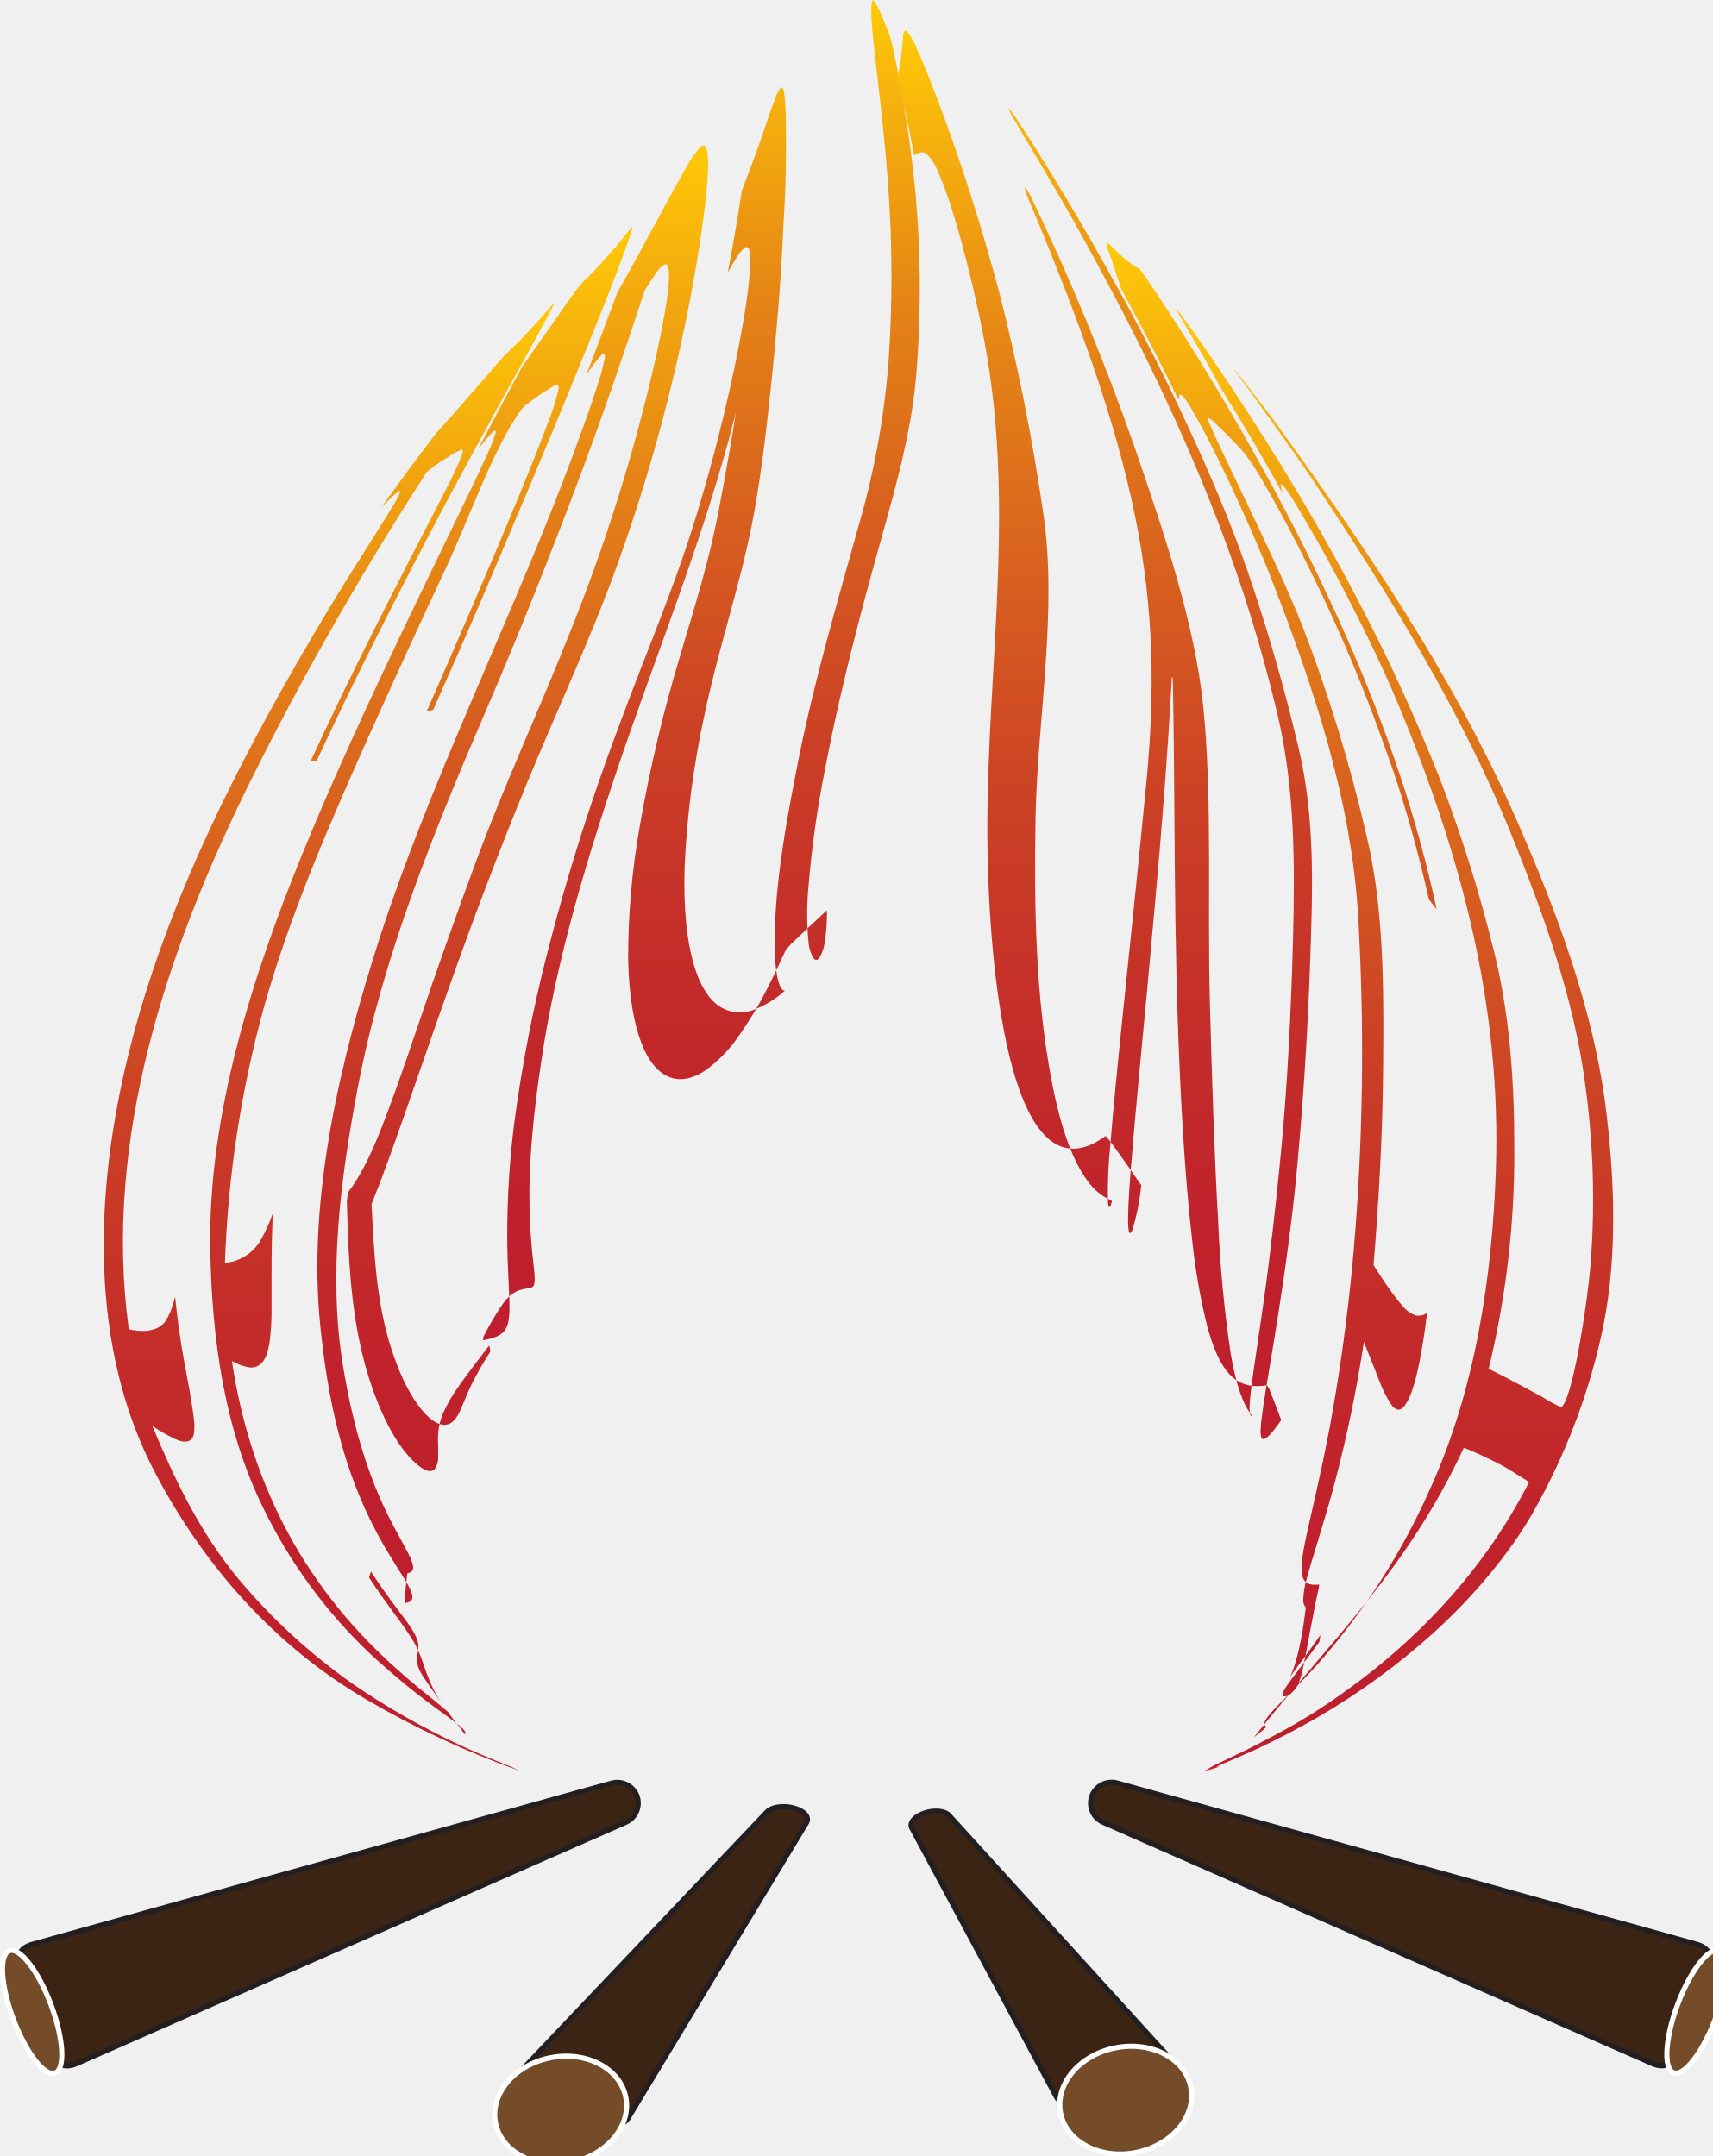
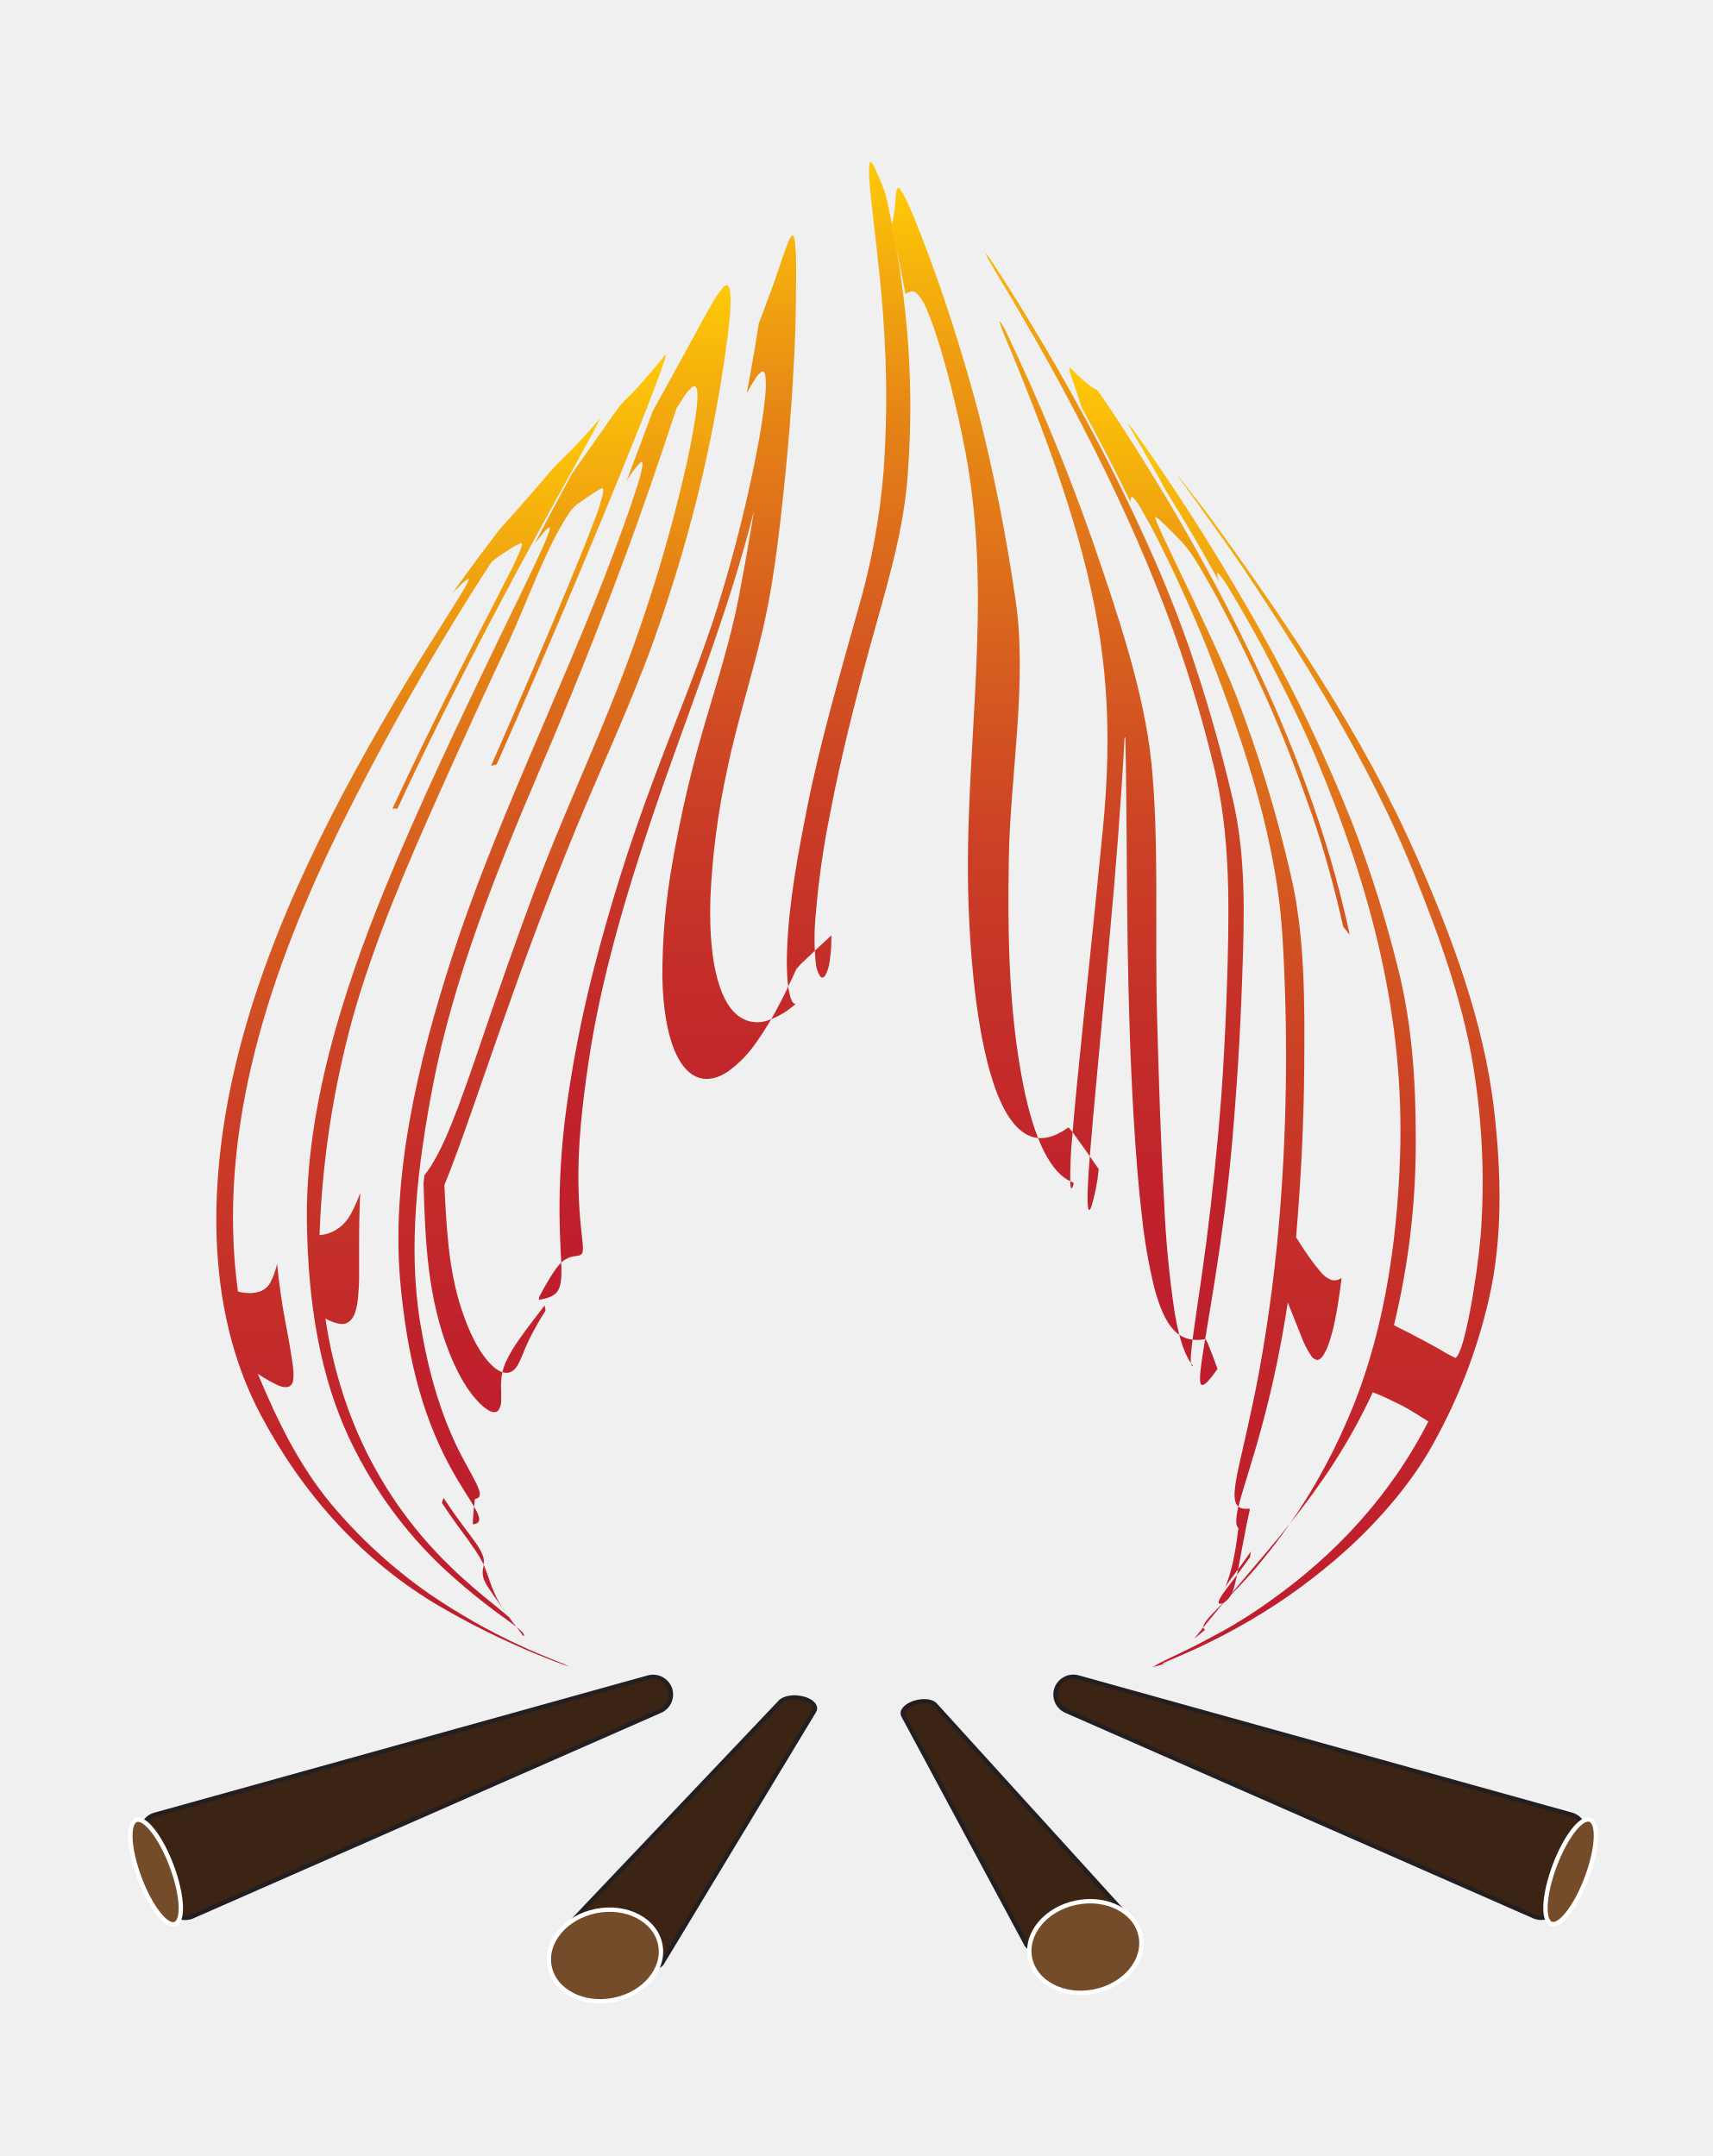
- <svg xmlns="http://www.w3.org/2000/svg" xmlns:xlink="http://www.w3.org/1999/xlink" id="Layer_1" data-name="Layer 1" viewBox="0 0 333.61 420">
+ <svg xmlns="http://www.w3.org/2000/svg" xmlns:xlink="http://www.w3.org/1999/xlink" id="Layer_1" data-name="Layer 1" viewBox="0 0 392.39 494">
  <defs>
    <style>.cls-1{fill:url(#linear-gradient);}.cls-2{fill:url(#linear-gradient-2);}.cls-3{fill:url(#linear-gradient-3);}.cls-4{fill:url(#linear-gradient-4);}.cls-5{fill:url(#linear-gradient-5);}.cls-6{fill:url(#linear-gradient-6);}.cls-7{fill:url(#linear-gradient-7);}.cls-8{fill:#3c2415;stroke:#231f20;}.cls-8,.cls-9{stroke-miterlimit:10;}.cls-9{fill:#754c29;stroke:#fff;}</style>
-     <linearGradient id="linear-gradient" x1="64.08" y1="345.01" x2="64.08" y2="58.99" gradientUnits="userSpaceOnUse">
+     <linearGradient id="linear-gradient" x1="93.47" y1="382.01" x2="93.47" y2="95.99" gradientUnits="userSpaceOnUse">
      <stop offset="0" stop-color="#be1e2d" />
      <stop offset="0.15" stop-color="#c0222c" />
      <stop offset="0.3" stop-color="#c42e29" />
      <stop offset="0.46" stop-color="#cc4225" />
      <stop offset="0.61" stop-color="#d75f1f" />
      <stop offset="0.77" stop-color="#e58316" />
      <stop offset="0.92" stop-color="#f5b00d" />
      <stop offset="1" stop-color="#ffc907" />
    </linearGradient>
-     <linearGradient id="linear-gradient-2" x1="82.02" y1="337.9" x2="82.02" y2="44.29" xlink:href="#linear-gradient" />
-     <linearGradient id="linear-gradient-3" x1="99.91" y1="312.27" x2="99.91" y2="28.31" xlink:href="#linear-gradient" />
-     <linearGradient id="linear-gradient-4" x1="136.59" y1="260.8" x2="136.59" y2="0" xlink:href="#linear-gradient" />
-     <linearGradient id="linear-gradient-5" x1="215.17" y1="280.31" x2="215.17" y2="6.06" xlink:href="#linear-gradient" />
-     <linearGradient id="linear-gradient-6" x1="247.66" y1="330.42" x2="247.66" y2="47.36" xlink:href="#linear-gradient" />
-     <linearGradient id="linear-gradient-7" x1="271.62" y1="345.02" x2="271.62" y2="60.2" xlink:href="#linear-gradient" />
+     <linearGradient id="linear-gradient-2" x1="111.41" y1="374.9" x2="111.41" y2="81.29" xlink:href="#linear-gradient" />
+     <linearGradient id="linear-gradient-3" x1="129.3" y1="349.28" x2="129.3" y2="65.31" xlink:href="#linear-gradient" />
+     <linearGradient id="linear-gradient-4" x1="165.98" y1="297.8" x2="165.98" y2="37" xlink:href="#linear-gradient" />
+     <linearGradient id="linear-gradient-5" x1="244.56" y1="317.31" x2="244.56" y2="43.06" xlink:href="#linear-gradient" />
+     <linearGradient id="linear-gradient-6" x1="277.05" y1="367.42" x2="277.05" y2="84.37" xlink:href="#linear-gradient" />
+     <linearGradient id="linear-gradient-7" x1="301.01" y1="382.02" x2="301.01" y2="97.2" xlink:href="#linear-gradient" />
  </defs>
-   <path class="cls-1" d="M64,118.69c2.55-4.24,4.87-7.9,6.75-10.88s3.43-5.43,4.6-7.33,2-3.22,2.33-4,.37-1,0-.78a8.29,8.29,0,0,0-1.23,1c-.57.54-1.28,1.24-2.14,2.09,4.08-5.71,6.22-8.61,10.74-14.53q2.87-3.15,5.1-5.72c1.49-1.7,2.81-3.24,4-4.59s2.09-2.45,2.81-3.26,1.25-1.4,1.6-1.72c1-1,2.07-2,3.15-3.11s2.06-2.18,2.92-3.13,1.61-1.8,2.23-2.52,1-1.14,1.08-1.25c.28-.27-.26.81-1.57,3.24S102.9,68.6,100,73.84c-1.16,2.09-3.43,6.18-6.64,12.07s-6.78,12.52-10.57,19.77-7.6,14.68-11.34,22.22-7,14.32-9.83,20.44l-1.15,0c1.64-3.56,3.25-6.95,4.78-10.15s3-6.24,4.44-9.13c4.12-8.36,7.75-15.45,10.6-21S85.41,98.22,87,95.05a65.66,65.66,0,0,0,2.92-6.26c.34-1,.27-1.35-.2-1.12-.32.15-.66.3-1,.47a10.55,10.55,0,0,0-.94.56l-2.35,1.51-.42.26c-.14.09-.31.21-.5.36s-.39.32-.6.49-.48.37-.77.62a603.47,603.47,0,0,0-34.44,60.39c-16.12,32.59-28.68,69.6-23.62,106.61a11.42,11.42,0,0,0,3.15.33,7,7,0,0,0,2.33-.53,4.4,4.4,0,0,0,2.06-2,17.74,17.74,0,0,0,1.48-4.16c.46,4.68,1.07,8.67,1.68,12.12.5,2.85,1,5.2,1.3,7.12s.58,3.47.69,4.67a10,10,0,0,1,0,2.79A1.81,1.81,0,0,1,37,280.6c-.67.39-1.62.31-2.89-.27a33.73,33.73,0,0,1-4.45-2.56c4.45,10.65,9.34,20.78,16.65,29.65a115.89,115.89,0,0,0,22.54,20.71A145.19,145.19,0,0,0,89.68,340c5.73,2.64,9.64,4,10.5,4.47.51.26.71.36,1,.49h0A175.68,175.68,0,0,1,71.4,331.1c-17.77-10.37-31.49-25.88-41-43.83-13.24-24.89-11.93-55.36-5.4-81.82C32.4,175.25,47.5,146.18,64,118.69Z" />
-   <path class="cls-2" d="M85.24,108.7c2.17-4.49,4.09-8.42,5.67-11.71S93.76,91,94.67,89a43,43,0,0,0,1.75-4.22c.25-.81.19-1.09-.19-.83a7.62,7.62,0,0,0-1.15,1.16c-.53.61-1.16,1.38-1.92,2.32,3.29-6.26,5-9.45,8.54-16,1.65-2.31,3.13-4.41,4.43-6.27s2.47-3.54,3.49-5,1.86-2.66,2.53-3.54a17,17,0,0,1,1.55-1.85q1.56-1.44,3.17-3.23c1.08-1.19,2-2.3,2.91-3.3s1.59-1.9,2.19-2.67,1-1.2,1.06-1.3c.3-.3,0,.87-.93,3.45s-2.47,6.73-4.68,12.28c-.89,2.22-2.62,6.55-5.16,12.78s-5.43,13.22-8.64,20.84S97.1,109.09,93.7,117s-6.5,14.91-9.32,21.26l-1.27.32c1.62-3.7,3.16-7.23,4.61-10.56s2.83-6.52,4.12-9.54c3.76-8.74,6.9-16.19,9.29-22S105.36,86,106.6,82.68a47.69,47.69,0,0,0,2.13-6.59c.18-1,0-1.41-.51-1.12-.75.43-1.41.86-2,1.22s-1.14.75-1.68,1.13l-.63.45c-.3.21-.62.45-1,.73a6.91,6.91,0,0,0-1.34,1.22c-5.54,7.7-9.93,20.71-14.78,31.07-5.18,11.06-10.3,22.23-15.29,33.36-7.64,17.07-15.18,34.55-20.12,52.15A216,216,0,0,0,43.81,246a8.17,8.17,0,0,0,2.69-.65A8.93,8.93,0,0,0,51,241.18a33.49,33.49,0,0,0,2.14-4.83c-.21,4.56-.25,8.46-.25,11.84,0,2.81,0,5.16,0,7.12s-.11,3.6-.25,5a16.34,16.34,0,0,1-.6,3.26,5.09,5.09,0,0,1-1,1.87,2.76,2.76,0,0,1-2.54.92,9.84,9.84,0,0,1-3.33-1.23,106.81,106.81,0,0,0,4.14,17.64,97.25,97.25,0,0,0,7.84,17.76A96,96,0,0,0,67.33,315a103.33,103.33,0,0,0,9.8,10c2.89,2.6,5.2,4.44,6.91,5.82s2.72,2.23,3.34,2.81c-.64-.82-1.22-1.62-1.72-2.4a23.73,23.73,0,0,1-1.2-2.1,24.84,24.84,0,0,1-1.09-2.45c-.3-.77-.6-1.6-.9-2.5-.21-.59-.43-1.23-.7-1.9a18.08,18.08,0,0,0-1.21-2.48c-.59-1-1.44-2.28-2.77-4.12s-3.28-4.35-5.91-8.36c.14-.45.22-.68.37-1.16,3.82,5.8,6.31,8.7,7.62,10.67s1.61,3,1.63,3.9a17.57,17.57,0,0,1-.28,2.19,4.6,4.6,0,0,0,.34,2.09,10.41,10.41,0,0,0,1,1.81c.41.62.86,1.27,1.33,1.94l1.46,2.06c.5.71,1,1.46,1.59,2.24s1,1.45,1.67,2.25,1.25,1.61,1.8,2.38l.18.14c.4-.44-.53-1.34-3.75-3.68a143.11,143.11,0,0,1-15.14-12.36,98.39,98.39,0,0,1-20.44-28.05c-7.52-15.37-10-32.65-10.31-50.49-.43-25.94,8.12-52.83,17.81-76.58C66.57,147.49,76,127.84,85.24,108.7Z" />
-   <path class="cls-3" d="M109.22,94.88c1.8-4.64,3.3-8.73,4.53-12.14s2.17-6.22,2.83-8.35a33,33,0,0,0,1.19-4.55c.13-.89,0-1.18-.43-.89a21.82,21.82,0,0,0-3.2,4.24c2.4-6.31,3.62-9.54,6.07-16.13q2.28-4.05,4.73-8.53L129.56,40c1.46-2.7,2.76-5.08,3.93-7.11a21.49,21.49,0,0,1,2.83-4.14c1-1,1.48-.18,1.59,2.32s-.31,7.31-1.28,14.11S134.05,61,131.57,71.7a342.38,342.38,0,0,1-11.14,37.79c-5.27,14.71-12,29-17.89,43.31-5.11,12.46-10,25.22-14.53,38-3.74,10.46-6.62,18.95-9.14,26.12s-4.58,12.94-6.5,17.64c.5,9.62.9,19.22,3.93,28.43,1.93,5.86,3.93,9.23,5.56,11.3s2.94,2.89,3.94,3.16a2.48,2.48,0,0,0,2.36-.49,5.25,5.25,0,0,0,1.15-1.52c.32-.6.6-1.27.88-1.95s.59-1.43.92-2.2.72-1.57,1.16-2.43,1-1.83,1.47-2.68,1.09-1.79,1.74-2.83a3.49,3.49,0,0,0-.21-1.24c-2.25,3-4.18,5.44-5.7,7.62a31.9,31.9,0,0,0-3.25,5.51,12.27,12.27,0,0,0-.71,2.21,12,12,0,0,0-.28,2.12,17.32,17.32,0,0,0,0,2c0,.66.06,1.33,0,2a4,4,0,0,1-.68,2.66c-.55.55-1.61.61-3.48-1s-4.73-4.9-7.66-12.17c-5-12.52-5.59-25.54-5.95-38.93.07-.73.11-1.1.2-1.84,2-2.49,4.05-6.37,6.22-11.77s4.52-12.14,7.43-20.75c3.64-10.76,7.44-21.54,11.39-32.17,5.46-14.72,12.2-29.28,17.94-43.73a351.8,351.8,0,0,0,17.09-54.61c2.79-12.82,3.27-19.13,1.24-17.53a7.81,7.81,0,0,0-1.48,1.72c-.55.81-1.2,1.83-2,3.07-4,12.17-8.15,24.32-12.63,36.27-5.72,15.27-11.82,30.57-18.25,45.5-10.21,23.7-20.21,48.27-25,73.45-3.41,17.85-5.82,36.78-2.89,54.44,1.72,10.37,4.5,21,9.59,30.66,3.35,6.35,5.49,9.19,2.93,9.65-.29,2.26-.38,3.34-.49,5.41,0,.15,0,.23.07.38,3.73-.53-.64-4.63-5.28-13.22-7-12.93-9.82-26.68-11.26-40.81-2.56-25.18,4-52.06,11.66-75.82C83.54,153.22,97.87,124.12,109.22,94.88Z" />
-   <path class="cls-4" d="M152.46,46.54C152,56,151.2,65.48,150.21,74.85s-2.08,18.9-3.88,27.9c-2.42,12-6.63,24.48-9.11,36.48a175,175,0,0,0-3.88,29.71c-.23,8,.43,14.11,1.67,18.55s3,7.11,5.06,8.51a7.19,7.19,0,0,0,6.48.8,18.62,18.62,0,0,0,6.36-3.85c-1.19.36-2.28-4.06-2-12,.39-11.18,2.51-22.35,4.66-33.19,3-15,7.4-30,11.49-44.73a158.44,158.44,0,0,0,6-32.52,240.93,240.93,0,0,0,.42-25.26c-.27-7.44-.83-14-1.37-19.29-.47-4.51-.93-8.43-1.29-11.64s-.67-5.88-.87-7.95a40.14,40.14,0,0,1-.25-4.59c0-1,.17-1.89.41-1.71.58.44,1.64,2.84,3.24,7,.19.73.29,1.09.47,1.81a246.48,246.48,0,0,1,4.5,28.8,206,206,0,0,1,.28,33.59c-.9,13.84-5.17,27-8.82,40.4-3.4,12.49-6.64,25.28-9.07,38.11a198.12,198.12,0,0,0-3.24,22.94,55.32,55.32,0,0,0,0,10.68,7.31,7.31,0,0,0,1,3.29c.38.48.8.39,1.2-.19a8.73,8.73,0,0,0,1-3.18,33.47,33.47,0,0,0,.39-6c-2.87,2.66-4.27,4-7,6.59l-1,1.12c-1,2.19-2.28,4.94-3.85,8a72.48,72.48,0,0,1-5.36,8.84,27,27,0,0,1-6.49,6.67c-2.3,1.52-4.63,2.11-6.79,1.35s-4.15-2.87-5.63-6.68-2.45-9.21-2.59-16.33a146.3,146.3,0,0,1,2.27-26,284.91,284.91,0,0,1,8-33.64c2.67-9,5.51-18.08,7.29-27.41,1.37-7.17,2.55-13.84,3.42-19.49-6,24-15.46,46.83-23.26,70-6.12,18.13-11.79,37.22-14.6,56.1-1.43,9.59-2.59,19.55-2.31,29.42.18,6.45.75,10.1.94,12.22.13,1.49,0,2.11-.19,2.45a1.65,1.65,0,0,1-1.16.47,7.21,7.21,0,0,0-1.61.33,5.56,5.56,0,0,0-1.71,1,10.62,10.62,0,0,0-1.72,2c-.57.83-1.2,1.83-1.88,3l-.61,1.07c-.12.21-.26.48-.43.8l-.65,1.23c0,.26,0,.4-.09.66,1.94-.34,3.35-.79,4.18-1.82s1.06-2.68,1-5.49-.39-6.78-.43-12.5a174.06,174.06,0,0,1,1.34-22.33,283.07,283.07,0,0,1,6.51-33.52,417.19,417.19,0,0,1,13.75-43.58c4.79-13.05,10.43-26.1,14.63-39.48,2.91-9.28,5.44-18.87,7.51-28.38,1-4.59,1.78-8.63,2.34-12s.92-6.14,1.1-8.26A19.91,19.91,0,0,0,146,49c-.15-.83-.47-1.07-1-.71a6.25,6.25,0,0,0-1.33,1.57c-.53.79-1.16,1.87-1.92,3.22,1.17-6.21,1.72-9.39,2.74-15.94,1.15-3,2.13-5.66,3-8s1.52-4.43,2.1-6.11,1.06-3,1.47-4a5.91,5.91,0,0,1,1-1.93c.3-.26.52.09.67,1.05a41.49,41.49,0,0,1,.33,5c.05,2.35.05,5.52,0,9.43S152.76,41.1,152.46,46.54Z" />
-   <path class="cls-5" d="M247.21,270.56c-.17-.28-.25-.43-.43-.72-3.23.55-5.53-.21-7.36-2.19s-3.21-5.23-4.36-9.57a122.63,122.63,0,0,1-2.83-16.27c-.77-6.45-1.39-14-1.9-22.57-.79-13.31-1.19-26.66-1.39-40-.24-15.72-.18-31.46-.52-47.18l-.17-.16c-.82,15.08-2,30.13-3.38,45.16Q223.49,192.53,222,208c-.78,8.31-1.37,14.9-1.76,19.87s-.57,8.49-.51,10.46.36,2.43.83,1.24a43.38,43.38,0,0,0,1.72-8.69c-2.29-3.35-3.5-5.06-6.08-8.59l-.86-1c-20.9,15.32-22.69-45.11-22.9-51.55-1.18-34.55,5.92-68.39-.73-103.37-1.09-5.68-2.25-10.75-3.33-15s-2.15-8-3.11-11a65.7,65.7,0,0,0-2.59-7,10,10,0,0,0-2.08-3.28,1.46,1.46,0,0,0-1.22-.43,3.52,3.52,0,0,0-1.33.61c-1.12-5.87-1.77-8.89-3.25-15.13a43.42,43.42,0,0,0,1-7.13c.12-1.72.34-2.41.89-1.88a16.05,16.05,0,0,1,2.12,3.89c1,2.18,2.32,5.46,3.94,9.76s3.57,9.72,5.64,16.08,4.34,13.88,6.53,22.23a413.1,413.1,0,0,1,8.21,41.42c3,19.15-1.13,40.88-1.44,60.13-.26,16.92-.05,34.59,3.25,51.47,2.52,12.94,6.43,20.78,11.39,22.63l.24.29c-.35,1.36-.67,1.61-.78,0a91.49,91.49,0,0,1,.47-11c.47-6,1.3-14.43,2.5-26.06,1.52-14.72,3.06-29.48,4.49-44.18,1.77-18.26,1.48-34.24-2.1-51.9-4-19.74-11.31-39-19.08-57.95-1.07-2.48-1.8-4.22-2.15-5.21s-.44-1.38-.25-1.2a10,10,0,0,1,1.14,1.81,473.47,473.47,0,0,1,20.09,48.51c5.71,16.59,11.85,34.63,13.48,50.95,1.79,17.91.75,38.59,1.28,57.85.39,14.13.81,28.31,1.61,42.43a239.69,239.69,0,0,0,2.46,25.75c1.06,6.09,2.37,9.73,4.07,11.88l.08.16c-.56.06-.65-1.29-.26-4.72s1.26-8.86,2.36-16.56c1.42-9.92,2.54-20,3.5-29.9,1.33-13.84,2-28,2.37-41.82.36-14.88.38-29.39-3.09-44A293.84,293.84,0,0,0,237.37,102c-2.5-6.52-5.36-13.38-8.63-20.57s-6.72-14.25-10.24-21-7-13.21-10.39-19.13-6.26-10.8-8.52-14.5c-1.07-1.85-1.62-2.78-2.73-4.66-.16-.36-.28-.64-.35-.84s0-.23.08-.09c.35.37,1.41,1.92,3.15,4.61s4.25,6.69,7.38,11.88,6.95,11.77,11.16,19.44c4.71,8.57,9.18,17.44,13.28,26.29s8.16,18.37,11.39,27.69a358.34,358.34,0,0,1,10,34.68c3.22,13.51,2.72,27.46,2.25,41.15-.45,13.1-1.27,26.27-2.45,39.35-.9,9.91-2.24,19.93-3.79,29.77-1.26,8.05-2.34,14-2.93,18s-.69,5.94-.11,6.24,1.82-1.09,3.63-3.66C248.67,274.27,248.22,273.06,247.21,270.56Z" />
-   <path class="cls-6" d="M247.75,113.08c-2.22-5.73-4.53-10.9-6.53-15.28s-3.8-8.07-5.28-11-2.71-5.15-3.62-6.7a16.59,16.59,0,0,0-2-3c-.28-.27-.47-.32-.57-.14a2.65,2.65,0,0,0-.2.94c-4.07-8.35-6.29-12.65-11.12-21.5-.5-1.59-1-3-1.39-4.23s-.79-2.28-1.09-3.14a4.62,4.62,0,0,1-.38-1.62c.05-.21.26-.11.66.3a37.12,37.12,0,0,0,2.7,2.57c.69.57,1.26,1,1.71,1.34a3.53,3.53,0,0,0,.93.56.82.82,0,0,1,.41.23c.3.32,1.81,2.48,4.4,6.42s6.39,9.83,10.92,17.4c1.81,3,5.29,8.92,9.83,17.21,4.89,8.94,9.53,18.24,13.72,27.5a309.41,309.41,0,0,1,11.76,29.86,246,246,0,0,1,7.22,26.35l-1.52-1.93c-1-4.53-2.1-8.9-3.27-13.06s-2.38-8.24-3.69-12c-3.32-9.62-7-19.29-11.25-28.63-3.49-7.73-6.73-14.21-9.3-19.06s-4.6-8.38-5.9-10.49a32.76,32.76,0,0,0-3-4.26c-.88-.94-1.67-1.76-2.33-2.44s-1.28-1.3-1.85-1.86l-.67-.65c-.31-.31-.62-.59-.91-.83a7.53,7.53,0,0,0-.91-.6c-.52.54,13,26.78,18.4,40.49a302.89,302.89,0,0,1,12.65,41.47c3.32,14,3.23,29.77,3.12,44.21-.1,13-.78,25.91-1.87,38.94,1.23,1.93,2.26,3.51,3.16,4.76a39.48,39.48,0,0,0,2.46,3.15,5.74,5.74,0,0,0,2.49,1.86,2.69,2.69,0,0,0,2.32-.48c-.45,3.89-1,7.15-1.55,9.87A38.31,38.31,0,0,1,275,271a10.88,10.88,0,0,1-1.4,2.82c-.46.59-.89.84-1.32.78a2.07,2.07,0,0,1-1.26-.93,22.52,22.52,0,0,1-2.37-4.7c-.86-2.16-1.83-4.66-3-7.55-.63,4.17-1.45,8.88-2.46,13.75s-2.11,9.51-3.24,13.75-2.24,7.95-3.21,11.11-1.72,5.57-2.21,7.46a16.57,16.57,0,0,0-.69,4.05,2.26,2.26,0,0,0,.5,1.64c-.15,1.19-.3,2.3-.46,3.37s-.32,2-.49,2.87c-.23,1.2-.48,2.3-.75,3.31s-.57,2-.89,2.83a10.11,10.11,0,0,1-.53,1.23c-.12.24-.17.27,0,0s.58-.88,1.46-2.08,2.3-3,4.5-6.21c-.07.53-.11.8-.19,1.31-3.5,4.89-5.48,7.25-6.4,8.65s-.91,1.87-.6,2a1.79,1.79,0,0,0,1.4-.52,4.9,4.9,0,0,0,1.31-1.58,9.28,9.28,0,0,0,.69-1.79c.18-.69.37-1.46.55-2.33s.38-1.84.57-2.92l.66-3.56c.22-1.14.47-2.43.75-3.9s.61-3.05,1-4.78c0-.16,0-.24,0-.41-1.44.18-2.67,0-3.17-1.39s-.23-3.84.77-8.44,2.66-11.27,4.54-21.12a364.64,364.64,0,0,0,5-39,456.63,456.63,0,0,0,.5-59.75C263.34,156.26,256,134.26,247.75,113.08Z" />
-   <path class="cls-7" d="M270.69,129.29c3,6.38,6.64,14.42,10.2,23.55a280.44,280.44,0,0,1,9.93,31.79c3.3,12.88,4.16,26.38,4.13,39.74a177.09,177.09,0,0,1-5,42.28c1.23.61,2.43,1.21,3.57,1.81s2.29,1.19,3.42,1.8,2.28,1.22,3.44,1.86a27,27,0,0,0,3.64,2c2.08-.81,5-18.73,5.78-27.8a163.67,163.67,0,0,0-1.14-35.79c-2.18-16.14-8-32.36-14.16-47.64-9.79-24.31-24-47.09-38.65-69.17-2.67-3.9-5-7.24-7-10s-3.6-5-4.92-6.85L241.1,73c-.57-.78-.79-1.1-.65-1s.9,1.1,2.17,2.72,3,3.85,5.12,6.65c17.94,24.73,35.31,50.31,47.49,78,8.08,18.34,15.36,37.86,17.68,57.57,1.69,14.4,2.14,29.76-1.19,44a125.29,125.29,0,0,1-12.74,33c-4.77,8.63-12.36,17.44-19.76,24.14A134.58,134.58,0,0,1,257,334.33c-4.77,2.78-8.38,4.54-11,5.81s-4.49,2-5.78,2.59l-2.54,1.09a3.35,3.35,0,0,0-.77.39s0,.05.14,0A10.57,10.57,0,0,0,238,344c-1.16.38-1.66.53-2.41.75l-.94.2-.16,0,.2-.07a2.22,2.22,0,0,0,.3-.11,2.12,2.12,0,0,0,.41-.23,7.13,7.13,0,0,1,.86-.51c.52-.28,1.39-.7,3.12-1.52s4.4-2.06,8.59-4.32a111.26,111.26,0,0,0,13.88-8.6,124.92,124.92,0,0,0,10.39-8.23,116,116,0,0,0,9.65-9.56A109.84,109.84,0,0,0,290.47,301a107.07,107.07,0,0,0,7.36-12.29l-3.18-2c-1-.62-2-1.21-3.07-1.74s-2.07-1.05-3.14-1.52-2.18-1-3.33-1.42c-11.1,23.89-25.48,37-40.91,56.44.88-.69,1.35-1.07,2.32-1.91l.15-.19c-1.93-.92,3.33-4.8,10.05-12.27a132.62,132.62,0,0,0,22-34.44c8.65-19.15,11.93-40.93,12.63-61.73,1.06-31.9-6.56-60.87-19.07-90.87-2.83-6.8-5.89-13-8.52-18.2s-5-9.64-7-13.14-3.56-6.17-4.68-8a23.06,23.06,0,0,0-2.26-3.24c-.52-.5-.46.1.06,1.73-4.49-8.09-6.92-12.24-12.19-20.78-2.83-5.26-5.22-9.32-6.75-11.92s-2.18-3.73-1.75-3.27,1.86,2.4,4.24,5.8,5.69,8.26,9.67,14.39,8.53,13.47,13.29,21.7C261.45,111,266.31,120.11,270.69,129.29Z" />
-   <path class="cls-8" d="M119.11,347.37l-113,31.44a4.07,4.07,0,0,0-2.74,5.35l5.84,15.62a4.11,4.11,0,0,0,5.5,2.31L121.87,355a4.08,4.08,0,0,0,2.15-5.25h0A4.11,4.11,0,0,0,119.11,347.37Z" />
-   <ellipse class="cls-9" cx="6.28" cy="391.92" rx="3.93" ry="12.72" transform="translate(-137 27.08) rotate(-20.52)" />
-   <path class="cls-8" d="M217.62,347.35l113,31.44a4.07,4.07,0,0,1,2.74,5.35l-5.84,15.62a4.11,4.11,0,0,1-5.5,2.31L214.86,355a4.08,4.08,0,0,1-2.15-5.25h0A4.11,4.11,0,0,1,217.62,347.35Z" />
-   <ellipse class="cls-9" cx="330.45" cy="391.9" rx="12.72" ry="3.93" transform="translate(-152.43 563.98) rotate(-69.48)" />
-   <path class="cls-8" d="M149.35,353,98.58,406.46c-1,1.09,0,2.54,2.31,3.15l15.93,4.2c2.25.59,4.74.11,5.44-1.06l34.83-57.69c.66-1.09-.5-2.37-2.62-2.89h0C152.47,351.67,150.26,352,149.35,353Z" />
-   <path class="cls-8" d="M184.82,353.6,228,401.1c.88,1-.2,2.42-2.34,3.13l-14.93,5c-2.11.7-4.36.4-4.93-.65l-28.22-52.51c-.53-1,.62-2.28,2.6-2.92h0C182,352.57,184,352.75,184.82,353.6Z" />
-   <ellipse class="cls-9" cx="219.28" cy="409.1" rx="12.93" ry="10.39" transform="translate(-76.06 51.02) rotate(-11.32)" />
-   <ellipse class="cls-9" cx="109.22" cy="411.04" rx="12.93" ry="10.39" transform="translate(-78.58 29.45) rotate(-11.32)" />
+   <path class="cls-1" d="M93.43,155.69c2.55-4.24,4.88-7.9,6.75-10.88s3.43-5.43,4.6-7.33,2-3.22,2.33-4,.37-1,0-.78a8.29,8.29,0,0,0-1.23,1c-.57.55-1.28,1.24-2.14,2.09,4.08-5.71,6.23-8.61,10.74-14.52q2.87-3.16,5.1-5.73c1.49-1.7,2.81-3.24,4-4.59s2.09-2.45,2.81-3.26,1.25-1.39,1.61-1.72c1-1,2.06-2,3.14-3.11s2.06-2.18,2.93-3.13,1.6-1.8,2.22-2.52,1-1.14,1.08-1.24c.28-.28-.26.81-1.57,3.23s-3.46,6.33-6.36,11.57c-1.16,2.09-3.43,6.18-6.64,12.07s-6.77,12.52-10.57,19.77-7.6,14.68-11.34,22.22-7,14.32-9.83,20.44l-1.15,0c1.64-3.56,3.25-6.95,4.78-10.14s3-6.25,4.44-9.14c4.12-8.36,7.76-15.45,10.6-21s5.12-9.92,6.71-13.09a64.48,64.48,0,0,0,2.92-6.26c.34-1,.27-1.35-.2-1.12-.32.15-.66.3-1,.47s-.62.35-.94.56l-2.35,1.51-.42.27a3.74,3.74,0,0,0-.49.36l-.61.48c-.22.17-.48.37-.77.62a604.59,604.59,0,0,0-34.44,60.39C62,221.92,49.45,258.93,54.51,295.94a11.42,11.42,0,0,0,3.15.33,7.12,7.12,0,0,0,2.34-.53,4.42,4.42,0,0,0,2-2,17.57,17.57,0,0,0,1.48-4.16c.46,4.68,1.07,8.68,1.68,12.12.5,2.85,1,5.2,1.3,7.12s.58,3.47.69,4.68a10,10,0,0,1,0,2.79,1.81,1.81,0,0,1-.75,1.31c-.67.39-1.62.31-2.89-.27a33.73,33.73,0,0,1-4.45-2.56c4.45,10.66,9.34,20.79,16.65,29.65a115.58,115.58,0,0,0,22.54,20.71A145.19,145.19,0,0,0,119.07,377c5.73,2.64,9.64,4,10.5,4.47.51.26.71.36,1,.49h0a176.78,176.78,0,0,1-29.82-13.9c-17.77-10.38-31.49-25.89-41-43.83-13.23-24.9-11.93-55.37-5.4-81.83C61.79,212.25,76.89,183.18,93.43,155.69Z" />
+   <path class="cls-2" d="M114.63,145.7c2.17-4.49,4.09-8.42,5.67-11.7s2.85-6,3.76-8a43,43,0,0,0,1.75-4.22c.25-.81.19-1.09-.19-.83a7.62,7.62,0,0,0-1.15,1.16c-.52.61-1.16,1.38-1.92,2.32,3.29-6.26,5-9.45,8.54-16q2.47-3.47,4.43-6.27c1.31-1.86,2.47-3.54,3.49-5s1.86-2.66,2.53-3.54a15.73,15.73,0,0,1,1.55-1.84q1.56-1.45,3.17-3.24t2.91-3.3c.86-1,1.59-1.9,2.19-2.66s.95-1.21,1.06-1.31c.3-.29,0,.87-.93,3.45s-2.47,6.73-4.68,12.28c-.89,2.23-2.62,6.55-5.16,12.78s-5.43,13.22-8.63,20.84-6.53,15.41-9.93,23.28-6.5,14.92-9.32,21.26l-1.27.32c1.62-3.7,3.16-7.23,4.61-10.56s2.83-6.52,4.12-9.53c3.77-8.75,6.9-16.2,9.29-22S134.75,123,136,119.68a47.25,47.25,0,0,0,2.13-6.59c.18-1,0-1.41-.51-1.12-.75.43-1.41.86-2,1.23s-1.13.74-1.68,1.12l-.63.45c-.3.21-.62.45-1,.73a7.63,7.63,0,0,0-1.34,1.22c-5.54,7.7-9.93,20.71-14.78,31.08-5.18,11-10.3,22.22-15.29,33.36-7.64,17.06-15.18,34.55-20.12,52.14A216.14,216.14,0,0,0,73.2,283a8.43,8.43,0,0,0,2.69-.64A10.08,10.08,0,0,0,78.1,281a9.84,9.84,0,0,0,2.28-2.85,33.81,33.81,0,0,0,2.14-4.82c-.21,4.55-.25,8.45-.25,11.83,0,2.81,0,5.16,0,7.12s-.11,3.61-.25,5a16.34,16.34,0,0,1-.6,3.26,5,5,0,0,1-1,1.87,2.73,2.73,0,0,1-2.54.92,9.63,9.63,0,0,1-3.33-1.23,106.81,106.81,0,0,0,4.14,17.64,95.18,95.18,0,0,0,18,32.3,102.15,102.15,0,0,0,9.81,10c2.88,2.6,5.19,4.44,6.9,5.83s2.72,2.22,3.34,2.8c-.64-.82-1.22-1.62-1.72-2.4a25.37,25.37,0,0,1-2.29-4.55c-.3-.77-.6-1.6-.9-2.5-.2-.59-.43-1.23-.7-1.9a17.51,17.51,0,0,0-1.21-2.47c-.59-1-1.44-2.28-2.77-4.13s-3.28-4.34-5.91-8.36c.14-.45.22-.68.37-1.16,3.82,5.8,6.31,8.7,7.62,10.67s1.62,3,1.63,3.9a17.33,17.33,0,0,1-.28,2.19,4.6,4.6,0,0,0,.34,2.09,10.06,10.06,0,0,0,1,1.81c.41.62.86,1.27,1.33,1.94s1,1.35,1.46,2.06,1,1.46,1.59,2.24,1,1.46,1.67,2.26,1.25,1.6,1.8,2.37l.18.14c.4-.44-.53-1.34-3.75-3.68a143.11,143.11,0,0,1-15.14-12.36,98.49,98.49,0,0,1-20.44-28c-7.52-15.38-10-32.65-10.31-50.5-.43-25.93,8.12-52.83,17.81-76.58C96,184.49,105.4,164.84,114.63,145.7Z" />
+   <path class="cls-3" d="M138.61,131.89c1.8-4.65,3.3-8.74,4.53-12.15s2.17-6.22,2.84-8.35a33.67,33.67,0,0,0,1.18-4.55c.13-.89,0-1.18-.43-.89a22.18,22.18,0,0,0-3.2,4.24c2.4-6.31,3.62-9.54,6.07-16.13q2.28-4.05,4.73-8.53T159,77c1.46-2.7,2.76-5.08,3.93-7.11a21.49,21.49,0,0,1,2.83-4.14c1-1,1.48-.18,1.59,2.32S167,75.35,166,82.16,163.45,98,161,108.7a342.38,342.38,0,0,1-11.14,37.79c-5.27,14.71-12,29-17.89,43.32-5.11,12.45-10,25.21-14.53,38-3.74,10.45-6.62,18.94-9.14,26.11s-4.58,12.94-6.5,17.64c.5,9.62.9,19.22,3.93,28.43,1.93,5.86,3.93,9.23,5.56,11.3s2.94,2.9,4,3.16a2.47,2.47,0,0,0,2.35-.49,5.25,5.25,0,0,0,1.15-1.52c.32-.6.6-1.27.88-1.95s.59-1.43.92-2.19.73-1.58,1.17-2.44,1-1.82,1.47-2.68,1.08-1.79,1.73-2.83a3.41,3.41,0,0,0-.21-1.23c-2.25,2.94-4.18,5.43-5.7,7.61a32.28,32.28,0,0,0-3.25,5.51,12.44,12.44,0,0,0-1,4.33,17.32,17.32,0,0,0,0,2c0,.66.06,1.33,0,2a3.94,3.94,0,0,1-.68,2.65c-.55.55-1.61.61-3.48-1s-4.73-4.89-7.66-12.17c-5-12.52-5.58-25.54-5.95-38.93.07-.73.11-1.1.2-1.83,2-2.5,4.05-6.38,6.22-11.78s4.52-12.14,7.43-20.75c3.64-10.76,7.44-21.54,11.39-32.17,5.46-14.72,12.2-29.28,17.94-43.73a350.73,350.73,0,0,0,17.09-54.61c2.79-12.82,3.27-19.13,1.24-17.53A7.91,7.91,0,0,0,157,90.45c-.54.8-1.2,1.82-2,3.06-4,12.17-8.15,24.32-12.63,36.27-5.72,15.27-11.82,30.57-18.25,45.5C114,199,104,223.55,99.17,248.74c-3.41,17.84-5.82,36.77-2.89,54.44,1.72,10.36,4.5,21,9.59,30.65,3.35,6.35,5.49,9.19,2.93,9.65-.29,2.26-.38,3.34-.49,5.41l.07.39c3.73-.54-.64-4.64-5.28-13.23-7-12.93-9.82-26.68-11.26-40.81-2.56-25.18,4-52.06,11.66-75.82C112.93,190.22,127.26,161.12,138.61,131.89Z" />
+   <path class="cls-4" d="M181.85,83.54c-.49,9.44-1.26,18.94-2.25,28.31s-2.08,18.91-3.88,27.91c-2.42,12-6.63,24.47-9.11,36.47a174,174,0,0,0-3.87,29.71c-.24,8,.42,14.11,1.66,18.55s3,7.11,5.06,8.51a7.19,7.19,0,0,0,6.48.8A18.62,18.62,0,0,0,182.3,230c-1.19.36-2.28-4.06-2-12,.39-11.18,2.51-22.35,4.66-33.19,3-15,7.4-30,11.49-44.72a158.69,158.69,0,0,0,6-32.52,241.16,241.16,0,0,0,.42-25.27c-.27-7.44-.83-14-1.37-19.29-.47-4.51-.93-8.43-1.29-11.64s-.67-5.87-.87-8a40,40,0,0,1-.25-4.59c0-1,.17-1.89.41-1.71.58.44,1.64,2.85,3.24,7,.19.72.29,1.08.47,1.8a246.48,246.48,0,0,1,4.5,28.8,206.06,206.06,0,0,1,.28,33.6c-.9,13.83-5.17,27-8.82,40.39-3.4,12.49-6.64,25.28-9.07,38.11a198.12,198.12,0,0,0-3.24,22.94,55.32,55.32,0,0,0,0,10.68,7.21,7.21,0,0,0,1,3.29c.38.48.8.39,1.2-.19a8.73,8.73,0,0,0,1-3.18,33.47,33.47,0,0,0,.39-6c-2.87,2.67-4.27,4-7,6.59l-1,1.12c-1,2.19-2.28,5-3.85,8a72.6,72.6,0,0,1-5.36,8.85,27,27,0,0,1-6.49,6.66c-2.3,1.52-4.62,2.11-6.79,1.35s-4.15-2.87-5.63-6.68-2.45-9.21-2.59-16.33a146.3,146.3,0,0,1,2.27-26A284.91,284.91,0,0,1,162,164c2.67-9,5.51-18.08,7.29-27.41,1.37-7.17,2.55-13.84,3.42-19.49-6,24-15.46,46.83-23.26,70-6.12,18.13-11.79,37.22-14.6,56.11-1.43,9.58-2.59,19.54-2.31,29.41.18,6.46.75,10.1.94,12.22.13,1.49.05,2.11-.19,2.45a1.63,1.63,0,0,1-1.16.47,7.82,7.82,0,0,0-1.61.33,5.56,5.56,0,0,0-1.71,1,10.62,10.62,0,0,0-1.72,2c-.57.83-1.2,1.83-1.88,3l-.61,1.07c-.12.21-.26.47-.43.79l-.65,1.23c0,.27,0,.4-.09.66,1.94-.34,3.36-.78,4.18-1.82s1.06-2.68,1-5.49-.39-6.78-.43-12.5a174.06,174.06,0,0,1,1.34-22.33A283.07,283.07,0,0,1,136,222.14a417.94,417.94,0,0,1,13.75-43.58c4.79-13,10.43-26.1,14.63-39.48,2.91-9.27,5.44-18.87,7.51-28.37,1-4.6,1.78-8.64,2.34-12s.92-6.15,1.1-8.27a19.81,19.81,0,0,0,0-4.45c-.15-.84-.47-1.08-1-.72a6.25,6.25,0,0,0-1.33,1.57c-.53.8-1.16,1.87-1.92,3.22,1.17-6.21,1.72-9.39,2.74-15.93,1.15-3,2.13-5.66,3-8s1.52-4.43,2.1-6.1,1.06-3,1.47-4.06a5.87,5.87,0,0,1,1-1.93q.43-.39.66,1a41.49,41.49,0,0,1,.33,5c0,2.35,0,5.52-.05,9.43S182.15,78.1,181.85,83.54Z" />
+   <path class="cls-5" d="M276.6,307.57l-.42-.73c-3.24.55-5.54-.2-7.37-2.19s-3.21-5.23-4.36-9.57a122.63,122.63,0,0,1-2.83-16.27c-.77-6.44-1.39-14-1.9-22.56-.79-13.32-1.19-26.67-1.39-40-.24-15.72-.18-31.45-.52-47.18l-.17-.16c-.82,15.08-2,30.13-3.38,45.16q-1.38,15.47-2.83,30.94c-.78,8.32-1.37,14.9-1.76,19.87s-.57,8.49-.51,10.47.36,2.43.83,1.23a43.38,43.38,0,0,0,1.72-8.69c-2.29-3.34-3.5-5.06-6.07-8.59l-.87-1c-20.9,15.32-22.68-45.1-22.9-51.54-1.17-34.56,5.92-68.4-.73-103.38-1.09-5.68-2.25-10.75-3.33-15s-2.15-8-3.11-10.94a65.18,65.18,0,0,0-2.59-7A10,10,0,0,0,210,67.19a1.45,1.45,0,0,0-1.22-.42,3.49,3.49,0,0,0-1.33.6c-1.12-5.86-1.77-8.89-3.25-15.13a43.29,43.29,0,0,0,1-7.13c.12-1.72.34-2.41.89-1.88a16.05,16.05,0,0,1,2.12,3.89c1,2.18,2.32,5.46,3.94,9.76S215.73,66.6,217.8,73s4.34,13.88,6.53,22.23a413.66,413.66,0,0,1,8.21,41.42c3,19.16-1.13,40.88-1.43,60.13-.27,16.92-.06,34.59,3.24,51.47,2.53,12.94,6.43,20.79,11.39,22.63.1.12.14.18.24.29-.35,1.36-.67,1.61-.78,0a91.49,91.49,0,0,1,.47-11c.47-6,1.3-14.43,2.5-26.06,1.52-14.72,3.06-29.48,4.49-44.18,1.77-18.26,1.48-34.24-2.1-51.9-4-19.74-11.31-39-19.08-57.94-1.07-2.49-1.8-4.23-2.15-5.22s-.44-1.38-.25-1.2a10,10,0,0,1,1.14,1.81,475.8,475.8,0,0,1,20.1,48.51c5.7,16.59,11.84,34.63,13.47,50.95,1.79,17.91.75,38.59,1.28,57.85.39,14.13.81,28.31,1.61,42.43a239.69,239.69,0,0,0,2.46,25.75c1.06,6.1,2.37,9.73,4.07,11.88l.08.16c-.56.06-.65-1.29-.25-4.72s1.25-8.86,2.35-16.56c1.42-9.92,2.54-19.95,3.5-29.9,1.33-13.84,2-28,2.37-41.82.36-14.88.38-29.38-3.09-44A293.84,293.84,0,0,0,266.76,139c-2.5-6.52-5.36-13.37-8.63-20.57s-6.72-14.24-10.24-21-7-13.21-10.39-19.13-6.26-10.8-8.52-14.5c-1.07-1.85-1.62-2.78-2.72-4.66q-.25-.54-.36-.84c-.08-.2-.05-.23.08-.09.35.38,1.41,1.92,3.15,4.61s4.25,6.69,7.38,11.88,7,11.78,11.16,19.44c4.71,8.57,9.18,17.44,13.28,26.29a299.41,299.41,0,0,1,11.39,27.69,360.62,360.62,0,0,1,10,34.69c3.21,13.5,2.71,27.45,2.24,41.14-.45,13.1-1.27,26.28-2.45,39.36-.9,9.9-2.24,19.92-3.79,29.77-1.26,8.05-2.34,14-2.93,18s-.69,6-.11,6.24,1.82-1.09,3.63-3.66C278.06,311.27,277.61,310.06,276.6,307.57Z" />
+   <path class="cls-6" d="M277.14,150.08c-2.22-5.73-4.53-10.9-6.53-15.28s-3.8-8.07-5.28-11-2.71-5.15-3.62-6.7a16.59,16.59,0,0,0-2-3c-.28-.27-.47-.32-.57-.14a2.65,2.65,0,0,0-.2.94c-4.07-8.35-6.29-12.64-11.12-21.5-.5-1.59-1-3-1.39-4.23s-.79-2.28-1.09-3.14a4.58,4.58,0,0,1-.38-1.62c0-.21.26-.11.66.3a35,35,0,0,0,2.7,2.57c.69.57,1.26,1,1.71,1.34a3.53,3.53,0,0,0,.93.56.82.82,0,0,1,.41.23c.3.32,1.81,2.48,4.4,6.42s6.39,9.83,10.92,17.4c1.81,3,5.3,8.92,9.83,17.21,4.89,8.94,9.53,18.24,13.72,27.5A311.47,311.47,0,0,1,302,187.86a246,246,0,0,1,7.22,26.35l-1.52-1.93c-1-4.53-2.1-8.9-3.26-13.06s-2.39-8.24-3.7-12c-3.32-9.61-7-19.29-11.25-28.63-3.49-7.73-6.73-14.21-9.3-19.06s-4.6-8.38-5.9-10.49a30.82,30.82,0,0,0-3-4.25c-.88-1-1.67-1.77-2.33-2.45s-1.28-1.3-1.85-1.86l-.67-.65c-.31-.31-.62-.59-.91-.83a7.53,7.53,0,0,0-.91-.6c-.52.54,13,26.78,18.4,40.5a303.78,303.78,0,0,1,12.66,41.46c3.32,14,3.22,29.77,3.11,44.21-.1,13-.77,25.91-1.87,38.94,1.23,1.93,2.26,3.51,3.16,4.76a39.48,39.48,0,0,0,2.46,3.15,5.74,5.74,0,0,0,2.49,1.86,2.69,2.69,0,0,0,2.32-.48c-.45,3.89-1,7.15-1.55,9.87a38.91,38.91,0,0,1-1.44,5.33,11.22,11.22,0,0,1-1.4,2.82c-.46.58-.89.83-1.32.77a2.07,2.07,0,0,1-1.26-.93,22.1,22.1,0,0,1-2.36-4.7c-.87-2.15-1.84-4.65-3-7.54-.63,4.16-1.45,8.87-2.45,13.74s-2.12,9.51-3.25,13.75-2.24,7.95-3.21,11.11-1.72,5.57-2.21,7.46a16.56,16.56,0,0,0-.69,4.06,2.3,2.3,0,0,0,.5,1.63c-.15,1.19-.3,2.3-.46,3.37s-.32,2-.49,2.87c-.22,1.2-.48,2.3-.75,3.31s-.57,2-.89,2.83a9.44,9.44,0,0,1-.53,1.23c-.12.24-.17.27,0,0s.58-.88,1.46-2.08,2.3-3,4.5-6.21c-.07.54-.11.8-.19,1.31-3.5,4.89-5.48,7.26-6.4,8.65s-.91,1.87-.6,2a1.87,1.87,0,0,0,1.4-.52,5.06,5.06,0,0,0,1.31-1.59,9,9,0,0,0,.69-1.79c.19-.69.37-1.46.55-2.33s.38-1.84.57-2.92l.66-3.55c.22-1.15.47-2.44.75-3.91s.61-3.05,1-4.78l-.05-.41c-1.44.18-2.67,0-3.17-1.39s-.23-3.84.77-8.44,2.66-11.27,4.54-21.11a365.14,365.14,0,0,0,5-39.06,456.61,456.61,0,0,0,.5-59.75C292.73,193.27,285.36,171.26,277.14,150.08Z" />
+   <path class="cls-7" d="M300.08,166.29c3,6.38,6.64,14.42,10.2,23.55a280.44,280.44,0,0,1,9.93,31.79c3.3,12.88,4.16,26.39,4.13,39.74a177.09,177.09,0,0,1-5,42.28c1.23.61,2.43,1.21,3.58,1.81s2.28,1.19,3.41,1.8,2.28,1.22,3.44,1.87a27.82,27.82,0,0,0,3.64,2c2.08-.81,5-18.72,5.78-27.8A163.67,163.67,0,0,0,338,247.52c-2.18-16.14-8-32.35-14.16-47.64-9.79-24.3-24-47.09-38.65-69.17-2.67-3.9-5-7.24-7-10s-3.6-5-4.92-6.86-2.29-3.13-2.85-3.92-.79-1.1-.65-1,.9,1.1,2.17,2.72,3,3.85,5.12,6.65c17.94,24.73,35.31,50.31,47.49,78,8.08,18.34,15.36,37.86,17.68,57.57,1.69,14.4,2.14,29.76-1.19,44a125.29,125.29,0,0,1-12.74,33C323.6,339.51,316,348.31,308.61,355a134.58,134.58,0,0,1-22.27,16.32c-4.77,2.78-8.38,4.55-11,5.81s-4.49,2-5.77,2.59L267,380.82a3.64,3.64,0,0,0-.77.39s0,.05.14,0a10.57,10.57,0,0,0,1.06-.21c-1.16.38-1.66.53-2.4.75l-.95.2c-.15,0-.18,0-.16,0l.2-.06c.09,0,.2-.07.3-.12a2.12,2.12,0,0,0,.41-.23,7.13,7.13,0,0,1,.86-.51c.52-.28,1.39-.7,3.12-1.52s4.4-2.06,8.59-4.32a110.08,110.08,0,0,0,13.88-8.6,124.92,124.92,0,0,0,10.39-8.23,116,116,0,0,0,9.65-9.56A110.89,110.89,0,0,0,319.86,338a107.21,107.21,0,0,0,7.36-12.3l-3.18-2c-1-.63-2-1.21-3.07-1.75s-2.07-1-3.14-1.52-2.18-1-3.33-1.42c-11.1,23.89-25.47,37-40.91,56.44.88-.69,1.35-1.07,2.32-1.91l.15-.19c-1.93-.92,3.33-4.8,10.05-12.27a132.62,132.62,0,0,0,22-34.44c8.65-19.15,11.94-40.93,12.63-61.73,1.06-31.9-6.56-60.87-19.07-90.87-2.83-6.8-5.89-13-8.52-18.19s-5-9.64-7-13.15-3.56-6.17-4.68-8a23.06,23.06,0,0,0-2.26-3.24c-.52-.5-.46.1.06,1.73-4.49-8.08-6.92-12.24-12.18-20.78-2.84-5.26-5.23-9.32-6.76-11.92s-2.18-3.73-1.75-3.27,1.86,2.4,4.24,5.8,5.7,8.26,9.67,14.39S281,131,285.75,139.19C290.84,148,295.7,157.12,300.08,166.29Z" />
+   <path class="cls-8" d="M148.5,384.37l-113,31.44a4.07,4.07,0,0,0-2.74,5.35l5.84,15.62a4.11,4.11,0,0,0,5.5,2.31L151.26,392a4.08,4.08,0,0,0,2.15-5.25h0A4.11,4.11,0,0,0,148.5,384.37Z" />
+   <ellipse class="cls-9" cx="35.67" cy="428.92" rx="3.93" ry="12.72" transform="translate(-148.11 39.73) rotate(-20.52)" />
+   <path class="cls-8" d="M247,384.35l113,31.44a4.07,4.07,0,0,1,2.74,5.35l-5.84,15.62a4.11,4.11,0,0,1-5.5,2.31L244.25,392a4.08,4.08,0,0,1-2.15-5.25h0A4.11,4.11,0,0,1,247,384.35Z" />
+   <ellipse class="cls-9" cx="359.84" cy="428.9" rx="12.72" ry="3.93" transform="translate(-167.99 615.54) rotate(-69.48)" />
+   <path class="cls-8" d="M178.74,390,128,443.46c-1,1.09,0,2.54,2.31,3.15l15.93,4.2c2.25.59,4.74.11,5.44-1.05l34.83-57.7c.66-1.08-.5-2.36-2.62-2.89h0C181.86,388.67,179.65,389,178.74,390Z" />
+   <path class="cls-8" d="M214.21,390.6l43.15,47.5c.88,1-.2,2.42-2.34,3.13l-14.93,5c-2.1.7-4.36.41-4.93-.65l-28.22-52.51c-.53-1,.62-2.28,2.6-2.92h0C211.43,389.57,213.44,389.75,214.21,390.6Z" />
+   <ellipse class="cls-9" cx="248.67" cy="446.1" rx="12.93" ry="10.39" transform="translate(-82.75 57.51) rotate(-11.32)" />
+   <ellipse class="cls-9" cx="138.61" cy="448.04" rx="12.93" ry="10.39" transform="translate(-85.28 35.94) rotate(-11.32)" />
</svg>
